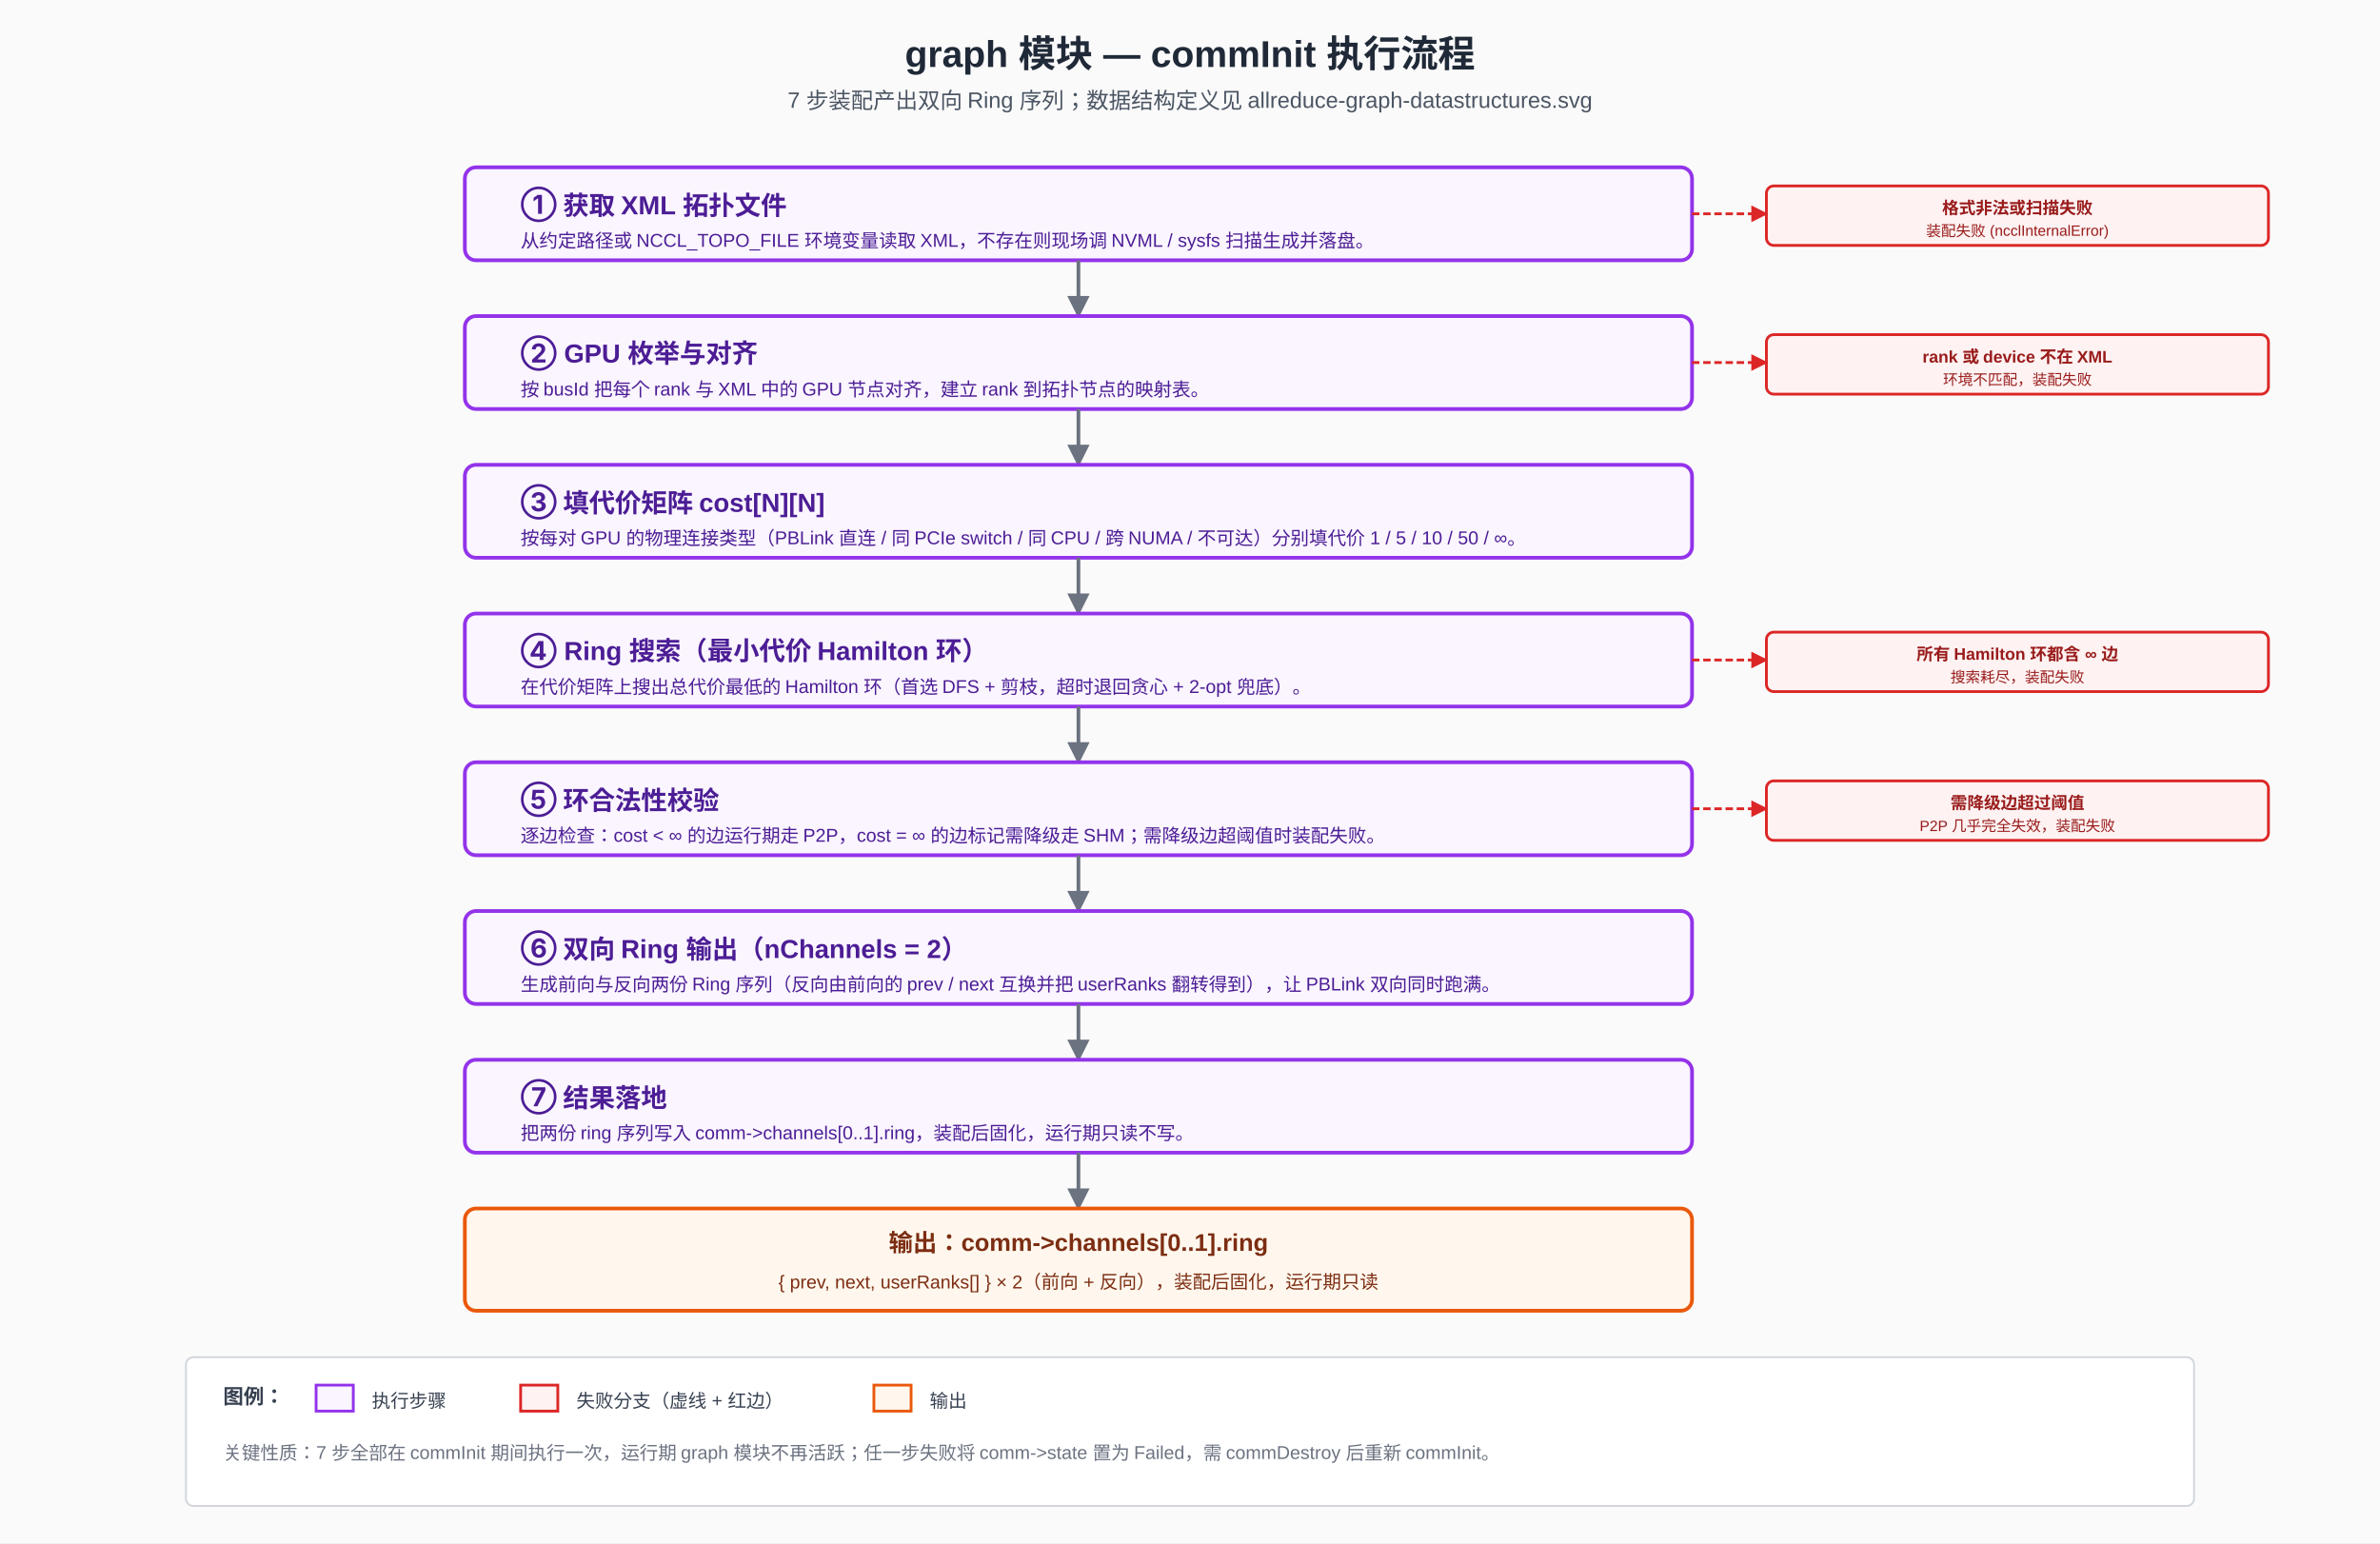
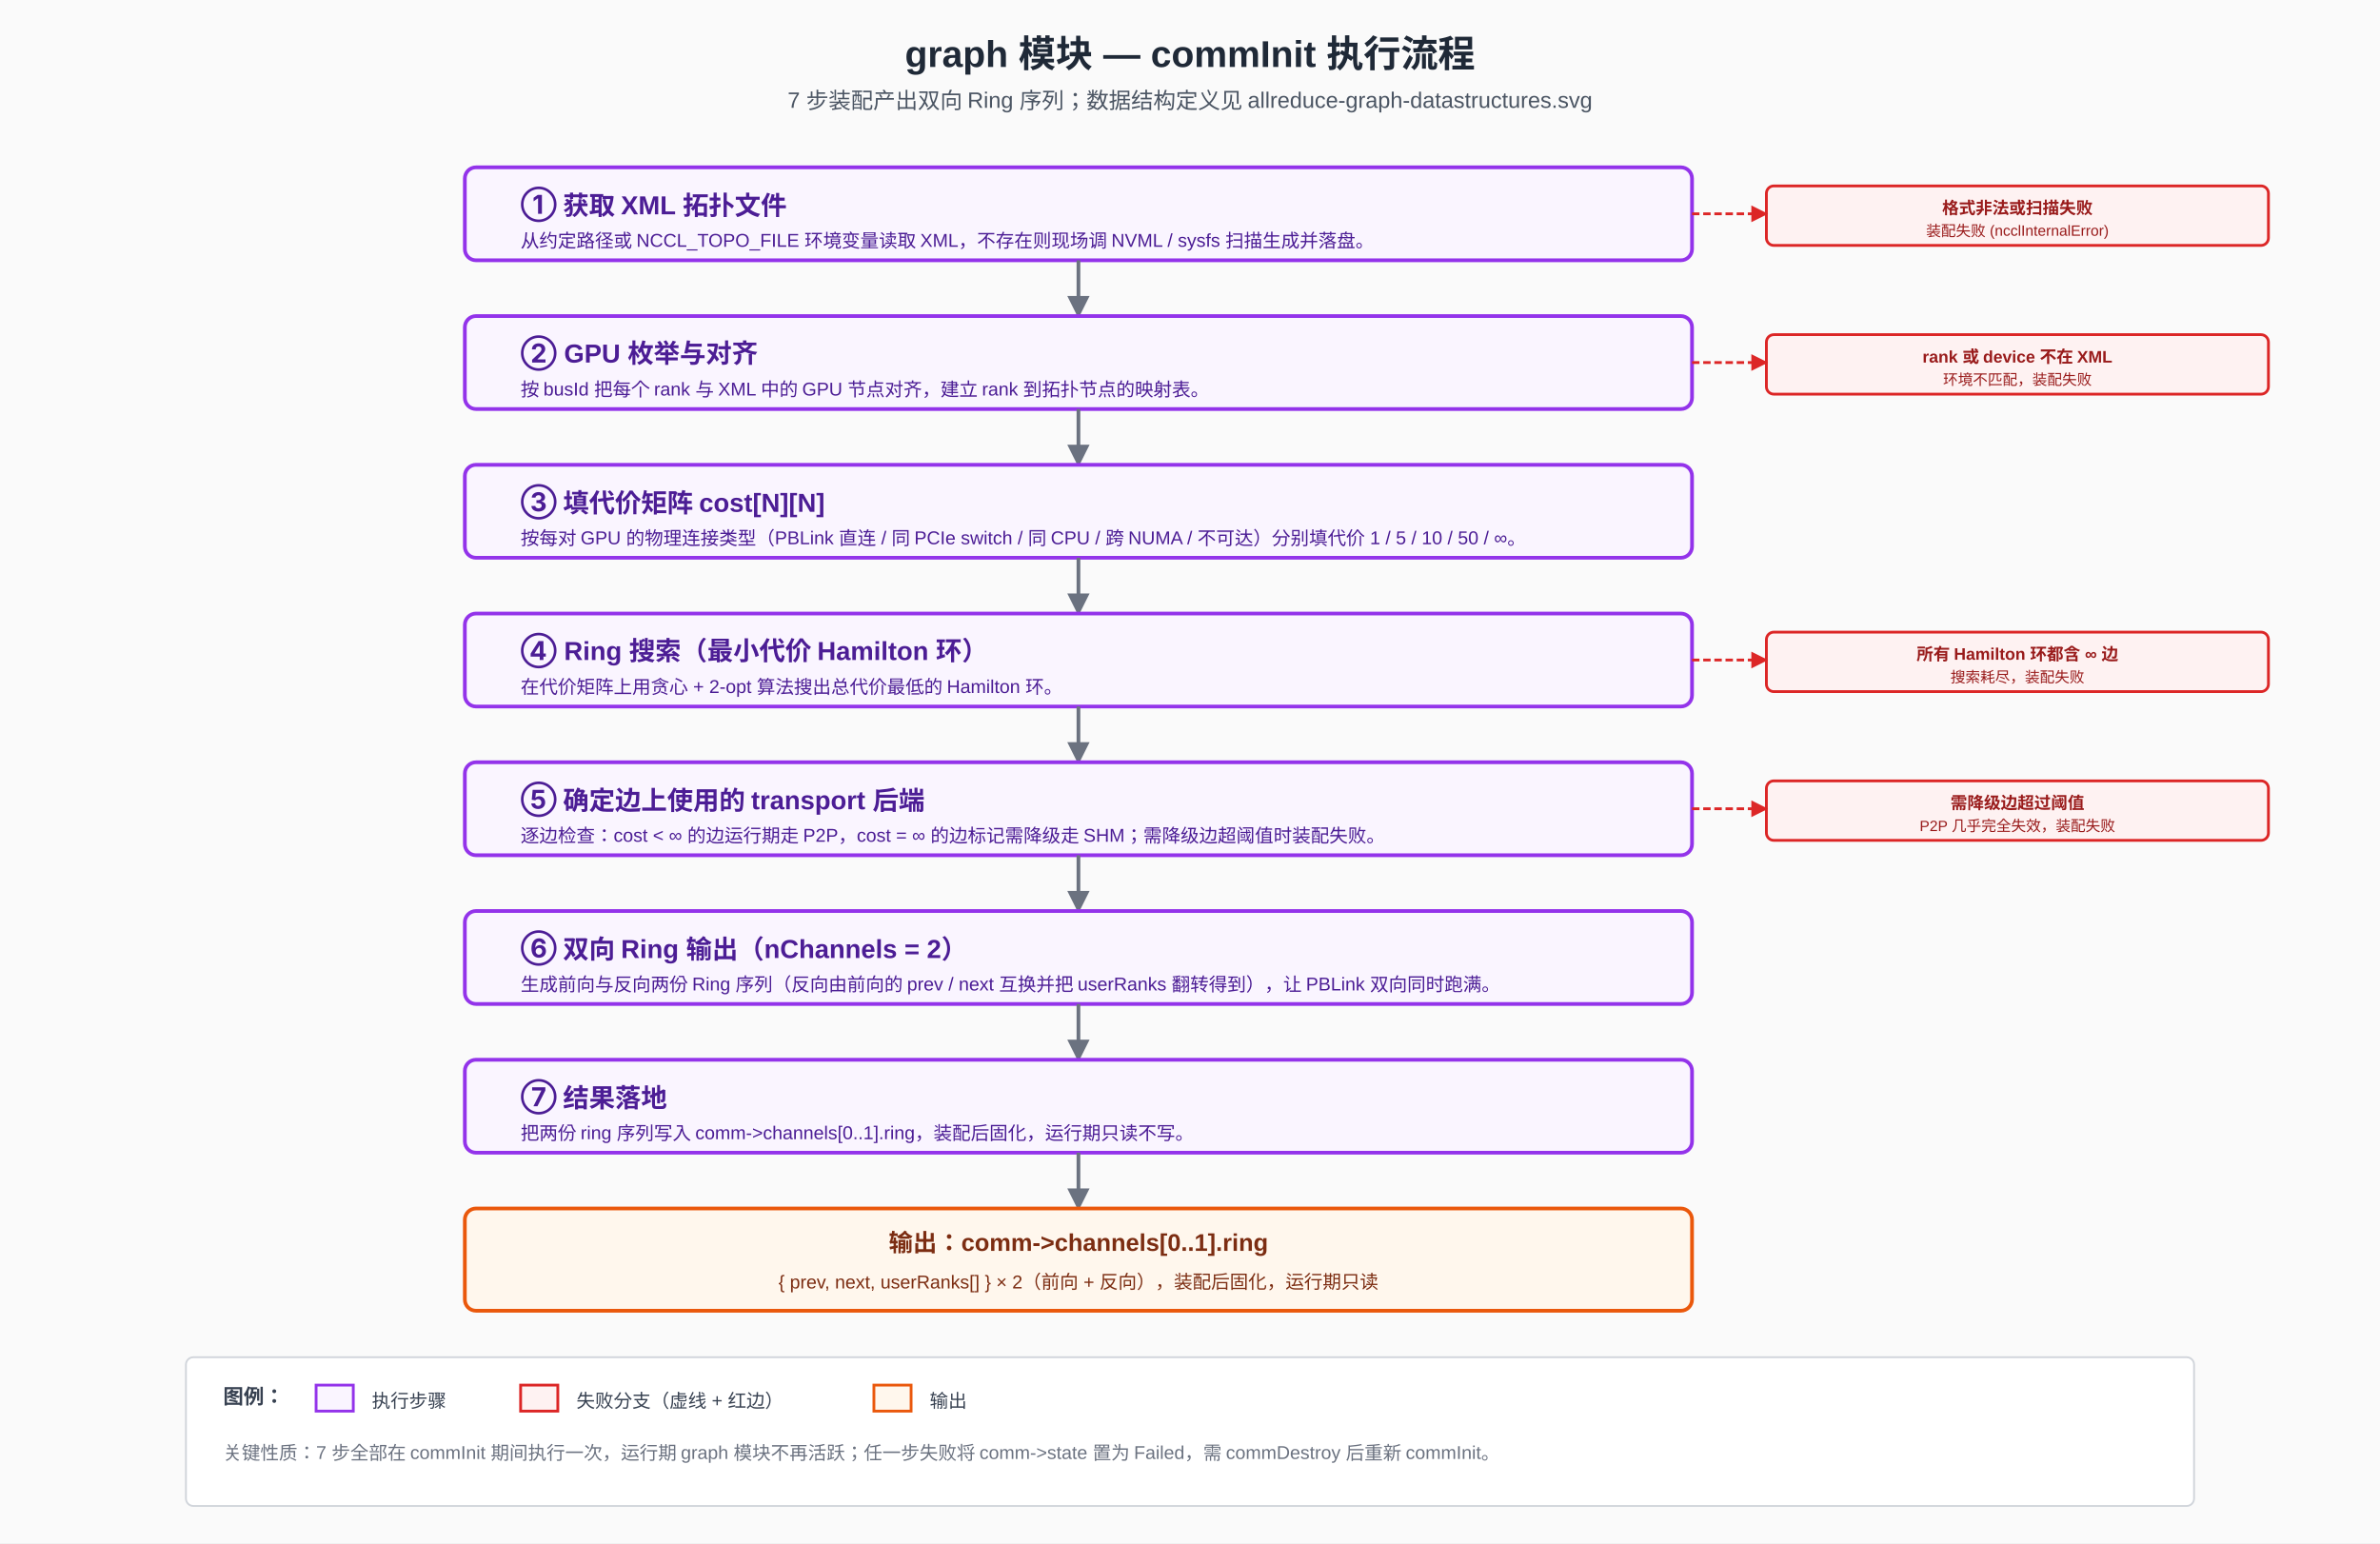
<svg xmlns="http://www.w3.org/2000/svg" viewBox="0 0 1280 830" font-family="-apple-system, BlinkMacSystemFont, 'PingFang SC', 'Microsoft YaHei', 'Helvetica Neue', Arial, sans-serif">
  <rect width="1280" height="830" fill="#fafafa" />
  <defs>
    <marker id="arrow" viewBox="0 0 10 10" refX="9" refY="5" markerWidth="6" markerHeight="6" orient="auto">
      <path d="M 0 0 L 10 5 L 0 10 z" fill="#6b7280" />
    </marker>
    <marker id="arrow-red" viewBox="0 0 10 10" refX="9" refY="5" markerWidth="6" markerHeight="6" orient="auto">
      <path d="M 0 0 L 10 5 L 0 10 z" fill="#dc2626" />
    </marker>
  </defs>
  <text x="640" y="36" text-anchor="middle" font-size="20" font-weight="bold" fill="#1f2937">graph 模块 — commInit 执行流程</text>
  <text x="640" y="58" text-anchor="middle" font-size="12" fill="#4b5563">7 步装配产出双向 Ring 序列；数据结构定义见 allreduce-graph-datastructures.svg</text>
  <g>
    <rect x="250" y="90" width="660" height="50" fill="#faf5ff" stroke="#9333ea" stroke-width="2" rx="6" />
    <text x="280" y="115" font-size="14" font-weight="bold" fill="#4c1d95">① 获取 XML 拓扑文件</text>
    <text x="280" y="133" font-size="10" fill="#4c1d95">从约定路径或 NCCL_TOPO_FILE 环境变量读取 XML，不存在则现场调 NVML / sysfs 扫描生成并落盘。</text>
  </g>
  <g>
    <rect x="950" y="100" width="270" height="32" fill="#fef2f2" stroke="#dc2626" stroke-width="1.5" rx="4" />
    <text x="1085" y="115" text-anchor="middle" font-size="9" font-weight="bold" fill="#991b1b">格式非法或扫描失败</text>
    <text x="1085" y="127" text-anchor="middle" font-size="8" fill="#991b1b">装配失败 (ncclInternalError)</text>
  </g>
  <line x1="910" y1="115" x2="950" y2="115" stroke="#dc2626" stroke-width="1.5" marker-end="url(#arrow-red)" stroke-dasharray="4 2" />
  <line x1="580" y1="140" x2="580" y2="170" stroke="#6b7280" stroke-width="2" marker-end="url(#arrow)" />
  <g>
    <rect x="250" y="170" width="660" height="50" fill="#faf5ff" stroke="#9333ea" stroke-width="2" rx="6" />
    <text x="280" y="195" font-size="14" font-weight="bold" fill="#4c1d95">② GPU 枚举与对齐</text>
    <text x="280" y="213" font-size="10" fill="#4c1d95">按 busId 把每个 rank 与 XML 中的 GPU 节点对齐，建立 rank 到拓扑节点的映射表。</text>
  </g>
  <g>
    <rect x="950" y="180" width="270" height="32" fill="#fef2f2" stroke="#dc2626" stroke-width="1.5" rx="4" />
    <text x="1085" y="195" text-anchor="middle" font-size="9" font-weight="bold" fill="#991b1b">rank 或 device 不在 XML</text>
    <text x="1085" y="207" text-anchor="middle" font-size="8" fill="#991b1b">环境不匹配，装配失败</text>
  </g>
  <line x1="910" y1="195" x2="950" y2="195" stroke="#dc2626" stroke-width="1.5" marker-end="url(#arrow-red)" stroke-dasharray="4 2" />
  <line x1="580" y1="220" x2="580" y2="250" stroke="#6b7280" stroke-width="2" marker-end="url(#arrow)" />
  <g>
    <rect x="250" y="250" width="660" height="50" fill="#faf5ff" stroke="#9333ea" stroke-width="2" rx="6" />
    <text x="280" y="275" font-size="14" font-weight="bold" fill="#4c1d95">③ 填代价矩阵 cost[N][N]</text>
    <text x="280" y="293" font-size="10" fill="#4c1d95">按每对 GPU 的物理连接类型（PBLink 直连 / 同 PCIe switch / 同 CPU / 跨 NUMA / 不可达）分别填代价 1 / 5 / 10 / 50 / ∞。</text>
  </g>
  <line x1="580" y1="300" x2="580" y2="330" stroke="#6b7280" stroke-width="2" marker-end="url(#arrow)" />
  <g>
    <rect x="250" y="330" width="660" height="50" fill="#faf5ff" stroke="#9333ea" stroke-width="2" rx="6" />
    <text x="280" y="355" font-size="14" font-weight="bold" fill="#4c1d95">④ Ring 搜索（最小代价 Hamilton 环）</text>
-     <text x="280" y="373" font-size="10" fill="#4c1d95">在代价矩阵上搜出总代价最低的 Hamilton 环（首选 DFS + 剪枝，超时退回贪心 + 2-opt 兜底）。</text>
+     <text x="280" y="373" font-size="10" fill="#4c1d95">在代价矩阵上用贪心 + 2-opt 算法搜出总代价最低的 Hamilton 环。</text>
  </g>
  <g>
    <rect x="950" y="340" width="270" height="32" fill="#fef2f2" stroke="#dc2626" stroke-width="1.5" rx="4" />
    <text x="1085" y="355" text-anchor="middle" font-size="9" font-weight="bold" fill="#991b1b">所有 Hamilton 环都含 ∞ 边</text>
    <text x="1085" y="367" text-anchor="middle" font-size="8" fill="#991b1b">搜索耗尽，装配失败</text>
  </g>
  <line x1="910" y1="355" x2="950" y2="355" stroke="#dc2626" stroke-width="1.5" marker-end="url(#arrow-red)" stroke-dasharray="4 2" />
  <line x1="580" y1="380" x2="580" y2="410" stroke="#6b7280" stroke-width="2" marker-end="url(#arrow)" />
  <g>
    <rect x="250" y="410" width="660" height="50" fill="#faf5ff" stroke="#9333ea" stroke-width="2" rx="6" />
-     <text x="280" y="435" font-size="14" font-weight="bold" fill="#4c1d95">⑤ 环合法性校验</text>
+     <text x="280" y="435" font-size="14" font-weight="bold" fill="#4c1d95">⑤ 确定边上使用的 transport 后端</text>
    <text x="280" y="453" font-size="10" fill="#4c1d95">逐边检查：cost &lt; ∞ 的边运行期走 P2P，cost = ∞ 的边标记需降级走 SHM；需降级边超阈值时装配失败。</text>
  </g>
  <g>
    <rect x="950" y="420" width="270" height="32" fill="#fef2f2" stroke="#dc2626" stroke-width="1.5" rx="4" />
    <text x="1085" y="435" text-anchor="middle" font-size="9" font-weight="bold" fill="#991b1b">需降级边超过阈值</text>
    <text x="1085" y="447" text-anchor="middle" font-size="8" fill="#991b1b">P2P 几乎完全失效，装配失败</text>
  </g>
  <line x1="910" y1="435" x2="950" y2="435" stroke="#dc2626" stroke-width="1.5" marker-end="url(#arrow-red)" stroke-dasharray="4 2" />
  <line x1="580" y1="460" x2="580" y2="490" stroke="#6b7280" stroke-width="2" marker-end="url(#arrow)" />
  <g>
    <rect x="250" y="490" width="660" height="50" fill="#faf5ff" stroke="#9333ea" stroke-width="2" rx="6" />
    <text x="280" y="515" font-size="14" font-weight="bold" fill="#4c1d95">⑥ 双向 Ring 输出（nChannels = 2）</text>
    <text x="280" y="533" font-size="10" fill="#4c1d95">生成前向与反向两份 Ring 序列（反向由前向的 prev / next 互换并把 userRanks 翻转得到），让 PBLink 双向同时跑满。</text>
  </g>
  <line x1="580" y1="540" x2="580" y2="570" stroke="#6b7280" stroke-width="2" marker-end="url(#arrow)" />
  <g>
    <rect x="250" y="570" width="660" height="50" fill="#faf5ff" stroke="#9333ea" stroke-width="2" rx="6" />
    <text x="280" y="595" font-size="14" font-weight="bold" fill="#4c1d95">⑦ 结果落地</text>
    <text x="280" y="613" font-size="10" fill="#4c1d95">把两份 ring 序列写入 comm-&gt;channels[0..1].ring，装配后固化，运行期只读不写。</text>
  </g>
  <line x1="580" y1="620" x2="580" y2="650" stroke="#6b7280" stroke-width="2" marker-end="url(#arrow)" />
  <g>
    <rect x="250" y="650" width="660" height="55" fill="#fff7ed" stroke="#ea580c" stroke-width="2" rx="6" />
    <text x="580" y="673" text-anchor="middle" font-size="13" font-weight="bold" fill="#7c2d12">输出：comm-&gt;channels[0..1].ring</text>
    <text x="580" y="693" text-anchor="middle" font-size="10" fill="#7c2d12">{ prev, next, userRanks[] } × 2（前向 + 反向），装配后固化，运行期只读</text>
  </g>
  <g>
    <rect x="100" y="730" width="1080" height="80" fill="#ffffff" stroke="#d1d5db" stroke-width="1" rx="4" />
    <text x="120" y="755" font-size="11" font-weight="bold" fill="#374151">图例：</text>
    <rect x="170" y="745" width="20" height="14" fill="#faf5ff" stroke="#9333ea" stroke-width="1.5" />
    <text x="200" y="757" font-size="10" fill="#374151">执行步骤</text>
    <rect x="280" y="745" width="20" height="14" fill="#fef2f2" stroke="#dc2626" stroke-width="1.5" />
    <text x="310" y="757" font-size="10" fill="#374151">失败分支（虚线 + 红边）</text>
    <rect x="470" y="745" width="20" height="14" fill="#fff7ed" stroke="#ea580c" stroke-width="1.5" />
    <text x="500" y="757" font-size="10" fill="#374151">输出</text>
    <text x="120" y="785" font-size="10" fill="#6b7280">关键性质：7 步全部在 commInit 期间执行一次，运行期 graph 模块不再活跃；任一步失败将 comm-&gt;state 置为 Failed，需 commDestroy 后重新 commInit。</text>
  </g>
</svg>
